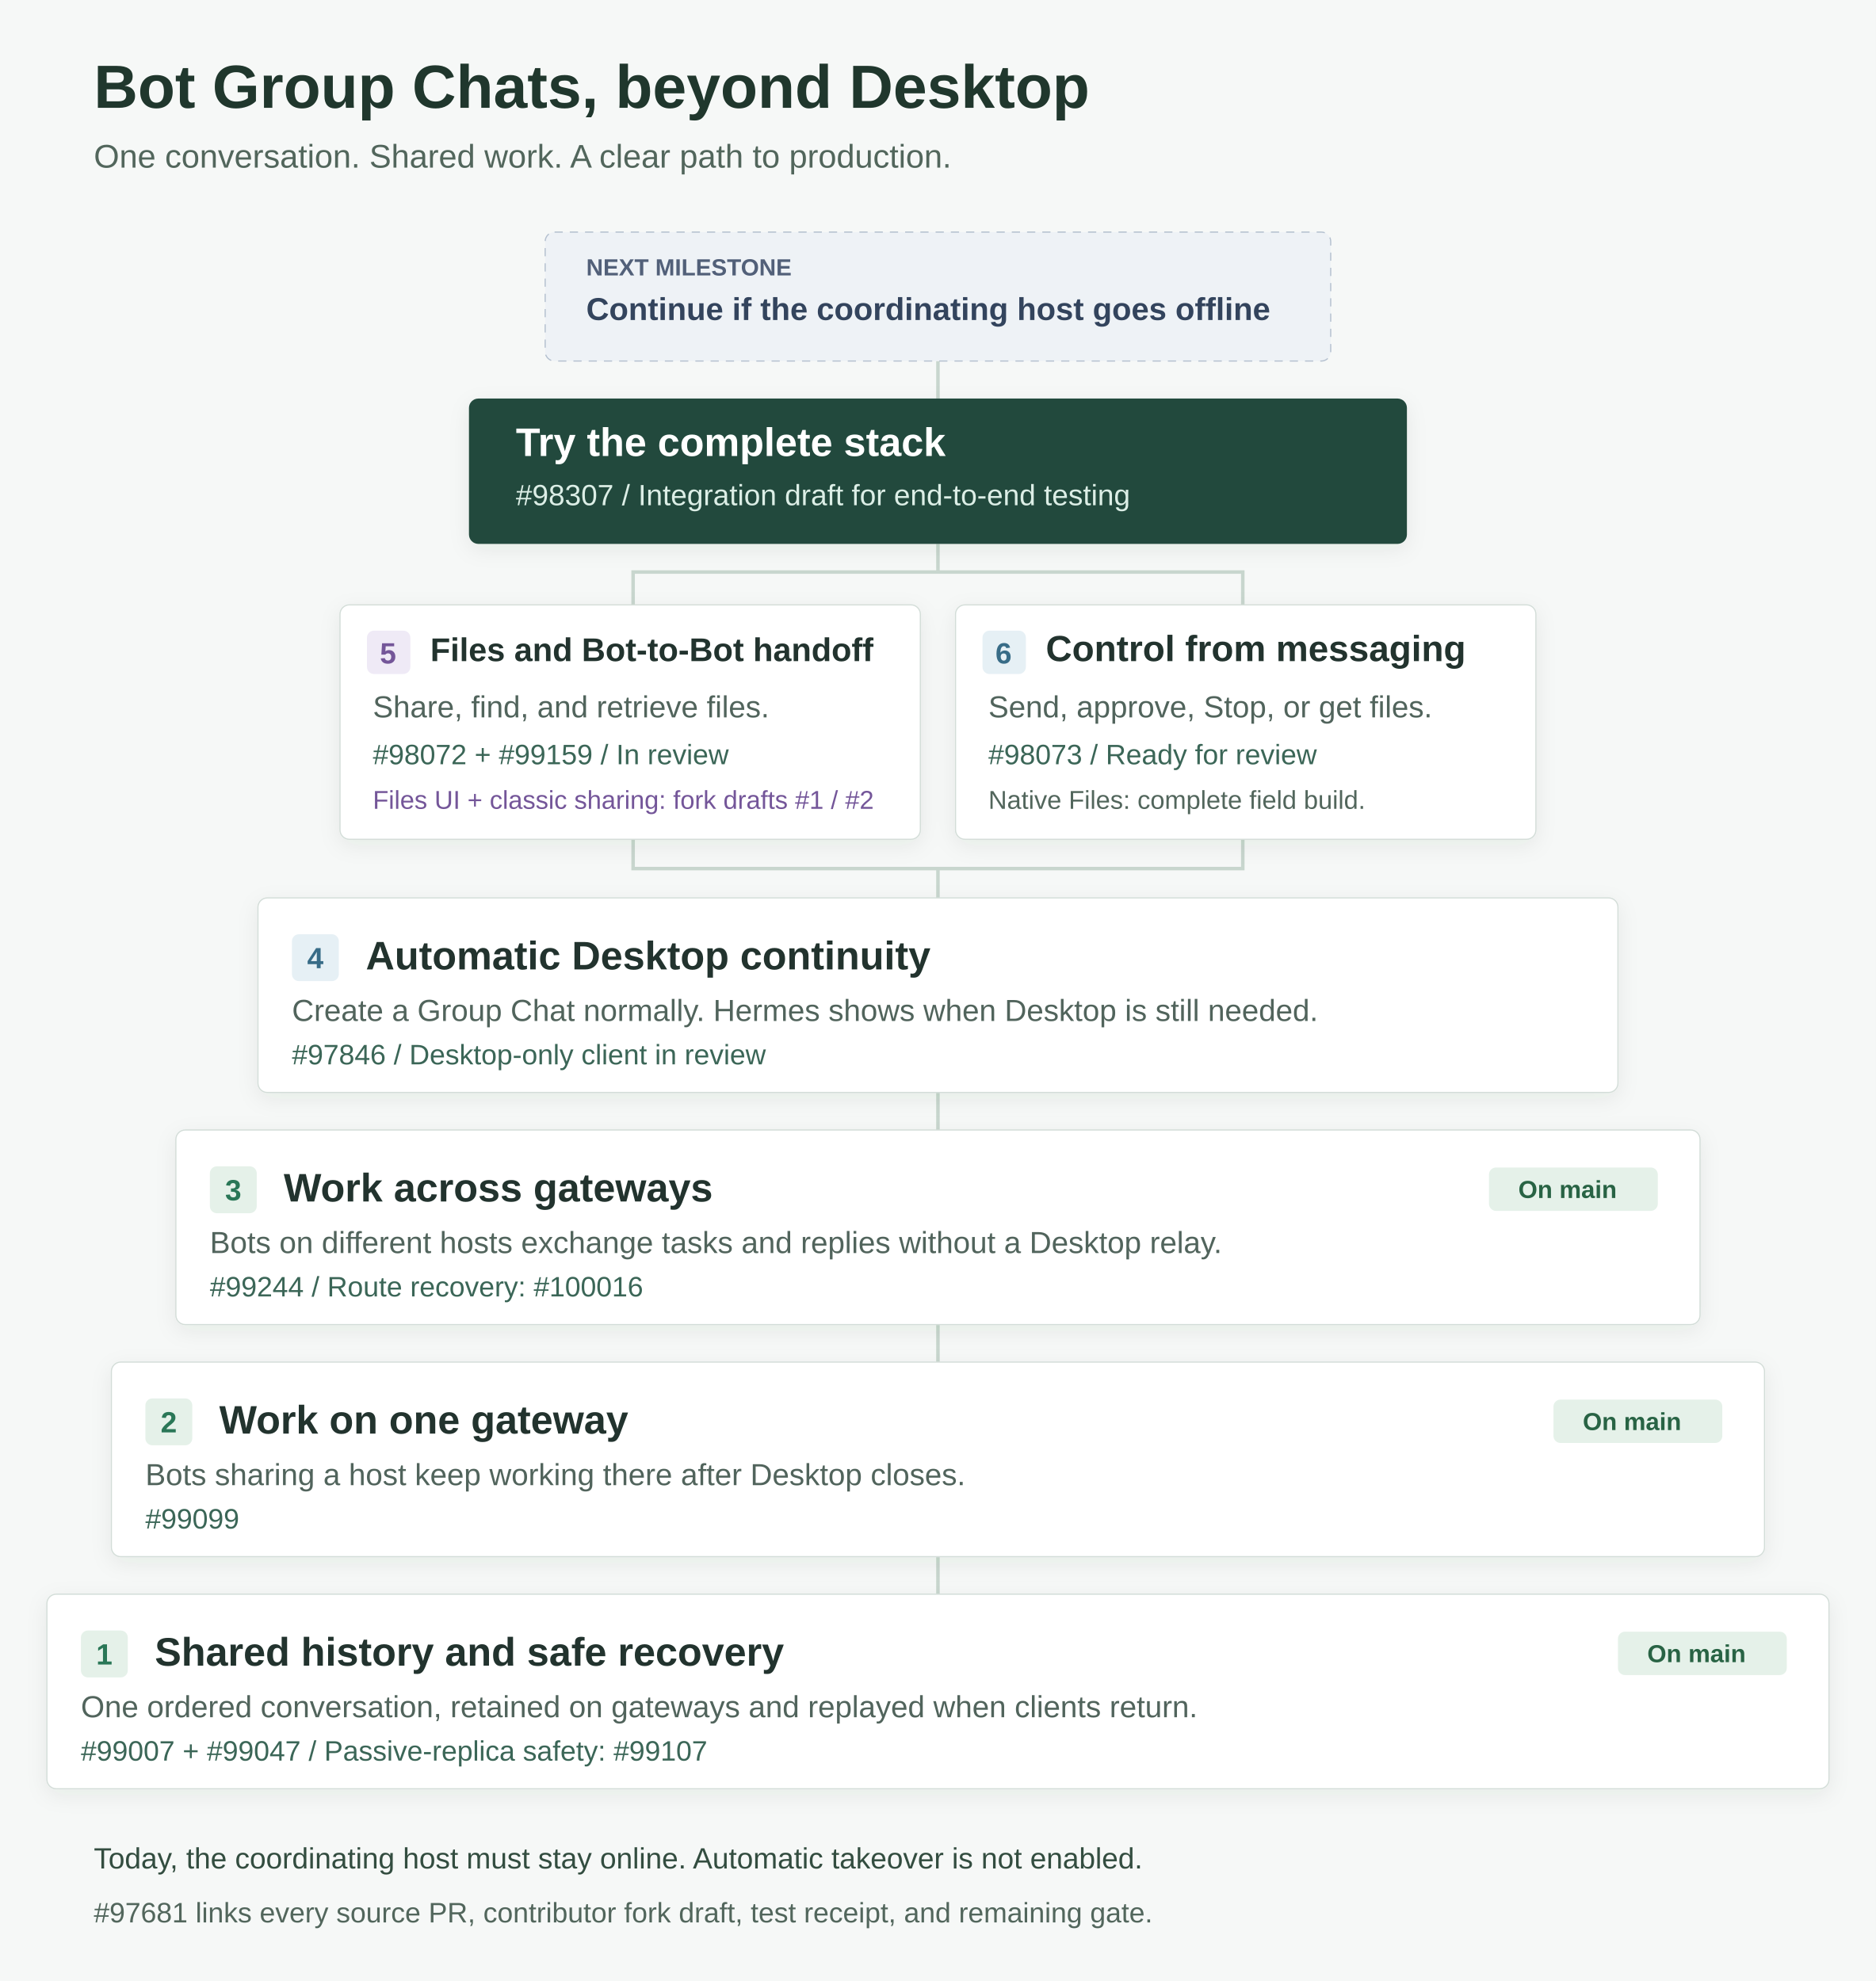
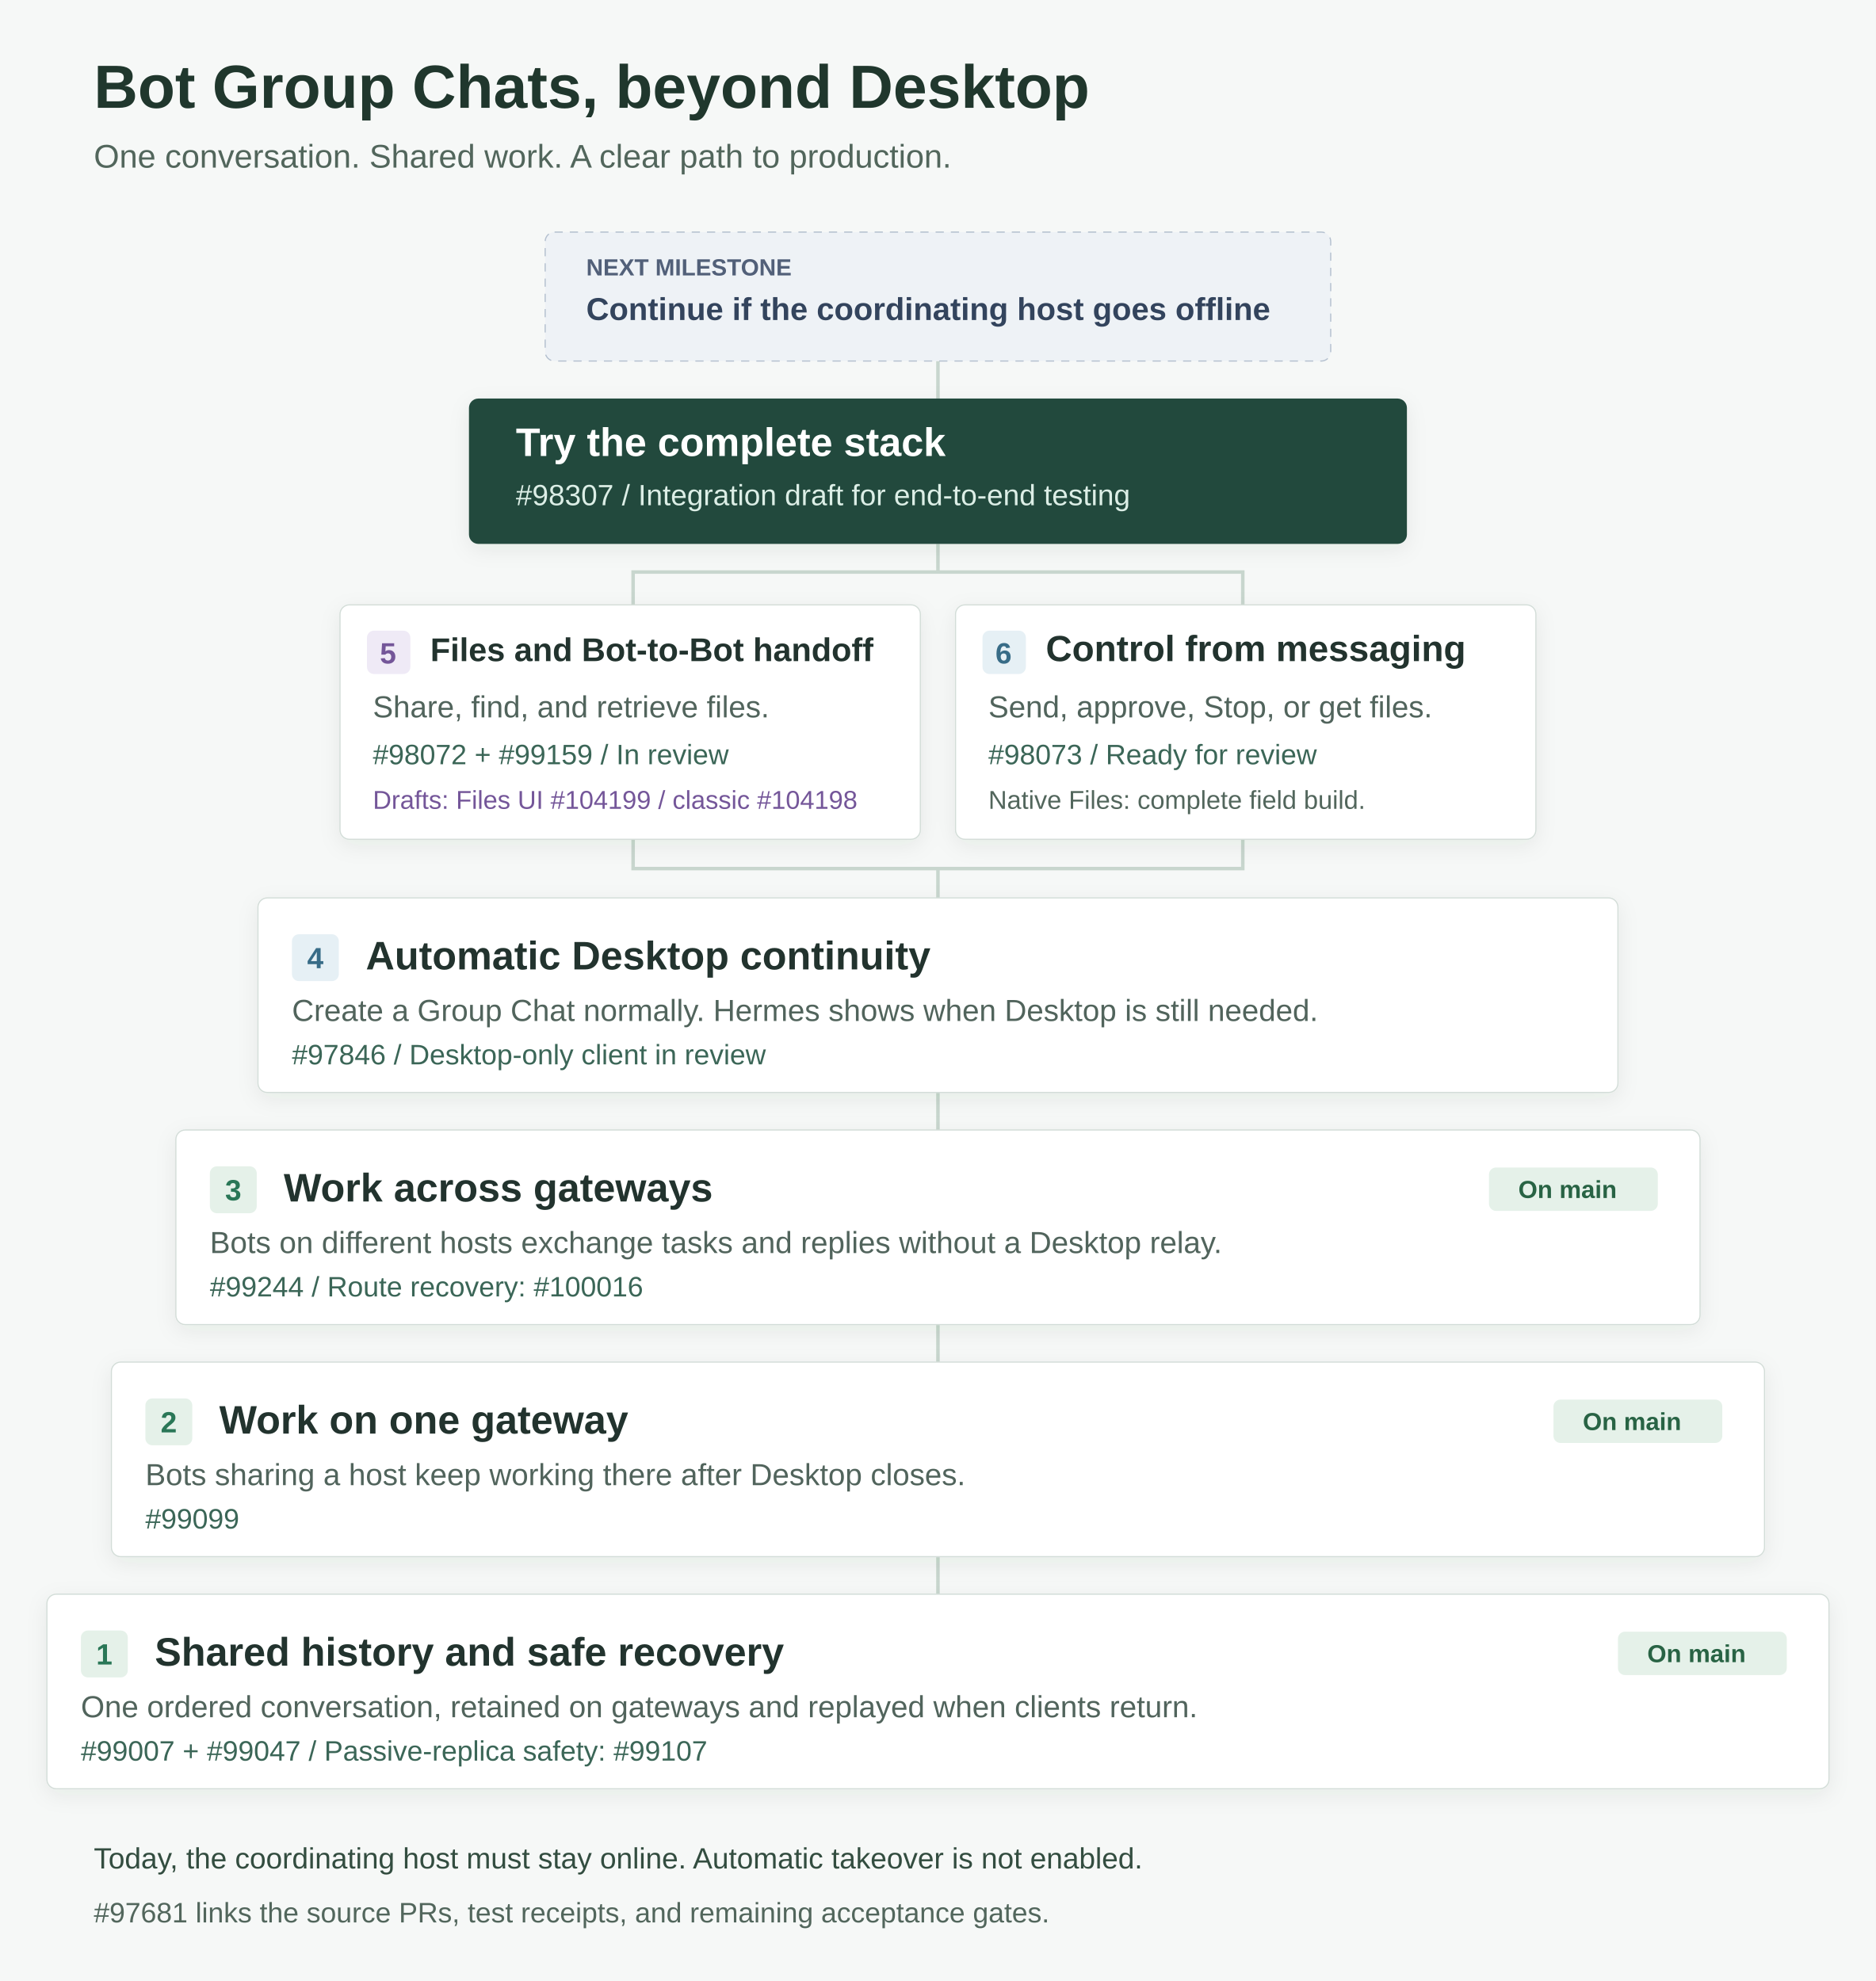
<svg xmlns="http://www.w3.org/2000/svg" width="1600" height="1690" viewBox="0 0 1600 1690" role="img" aria-labelledby="title desc">
  <defs>
    <filter id="shadow" x="-10%" y="-15%" width="120%" height="140%">
      <feDropShadow dx="0" dy="5" stdDeviation="9" flood-color="#273e38" flood-opacity=".07" />
    </filter>
    <style>
      text { font-family: Arial, Helvetica, sans-serif; letter-spacing: 0; }
      .heading { font-size: 34px; font-weight: 700; fill: #22332e; }
      .body { font-size: 26px; fill: #51645c; }
      .ref { font-size: 24px; fill: #3b6657; }
      .number { font-size: 25px; font-weight: 700; }
      .status { font-size: 21px; font-weight: 700; }
      .line { stroke: #c8d6ce; stroke-width: 3; fill: none; }
    </style>
  </defs>
  <rect width="1600" height="1690" fill="#f6f8f7" />
  <text x="80" y="92" font-size="52" font-weight="700" fill="#20372d">Bot Group Chats, beyond Desktop</text>
  <text x="80" y="143" font-size="28" fill="#52665c">One conversation. Shared work. A clear path to production.</text>
  <path class="line" d="M800 308V340M800 464V488M800 488H540V516M800 488H1060V516M540 716V741H800V766M1060 716V741H800M800 932V964M800 1130V1162M800 1328V1360" />
  <rect x="465" y="198" width="670" height="110" rx="8" fill="#eef2f6" stroke="#b4c0cf" stroke-dasharray="7 6" />
  <text x="500" y="235" font-size="20" font-weight="700" fill="#526079">NEXT MILESTONE</text>
  <text x="500" y="273" font-size="27" font-weight="700" fill="#33445d">Continue if the coordinating host goes offline</text>
  <rect x="400" y="340" width="800" height="124" rx="8" fill="#214a3c" filter="url(#shadow)" />
  <text x="440" y="389" font-size="34" font-weight="700" fill="#ffffff">Try the complete stack</text>
  <text x="440" y="431" font-size="25" fill="#dceee6">#98307  /  Integration draft for end-to-end testing</text>
  <g filter="url(#shadow)">
    <rect x="290" y="516" width="495" height="200" rx="8" fill="#ffffff" stroke="#d3ddd8" />
    <rect x="815" y="516" width="495" height="200" rx="8" fill="#ffffff" stroke="#d3ddd8" />
  </g>
  <rect x="313" y="538" width="37" height="37" rx="6" fill="#efeaf6" />
  <text x="324" y="566" class="number" fill="#745699">5</text>
  <text x="367" y="564" font-size="28" font-weight="700" fill="#22332e">Files and Bot-to-Bot handoff</text>
  <text x="318" y="612" class="body">Share, find, and retrieve files.</text>
  <text x="318" y="652" class="ref">#98072 + #99159  /  In review</text>
-   <text x="318" y="690" font-size="22" fill="#745699">Files UI + classic sharing: fork drafts #1 / #2</text>
+   <text x="318" y="690" font-size="22" fill="#745699">Drafts: Files UI #104199 / classic #104198</text>
  <rect x="838" y="538" width="37" height="37" rx="6" fill="#e6f0f5" />
  <text x="849" y="566" class="number" fill="#386c87">6</text>
  <text x="892" y="564" font-size="31" font-weight="700" fill="#22332e">Control from messaging</text>
  <text x="843" y="612" class="body">Send, approve, Stop, or get files.</text>
  <text x="843" y="652" class="ref">#98073  /  Ready for review</text>
  <text x="843" y="690" font-size="22" fill="#52665c">Native Files: complete field build.</text>
  <g filter="url(#shadow)">
    <rect x="220" y="766" width="1160" height="166" rx="8" fill="#ffffff" stroke="#d3ddd8" />
  </g>
  <rect x="249" y="797" width="40" height="40" rx="6" fill="#e6f0f5" />
  <text x="262" y="826" class="number" fill="#386c87">4</text>
  <text x="312" y="827" class="heading">Automatic Desktop continuity</text>
  <text x="249" y="871" class="body">Create a Group Chat normally. Hermes shows when Desktop is still needed.</text>
  <text x="249" y="908" class="ref">#97846  /  Desktop-only client in review</text>
  <g filter="url(#shadow)">
    <rect x="150" y="964" width="1300" height="166" rx="8" fill="#ffffff" stroke="#d3ddd8" />
  </g>
  <rect x="179" y="995" width="40" height="40" rx="6" fill="#e5f1e9" />
  <text x="192" y="1024" class="number" fill="#2a7757">3</text>
  <text x="242" y="1025" class="heading">Work across gateways</text>
  <text x="179" y="1069" class="body">Bots on different hosts exchange tasks and replies without a Desktop relay.</text>
  <text x="179" y="1106" class="ref">#99244  /  Route recovery: #100016</text>
  <rect x="1270" y="996" width="144" height="37" rx="6" fill="#e5f1e9" />
  <text x="1295" y="1022" class="status" fill="#286344">On main</text>
  <g filter="url(#shadow)">
    <rect x="95" y="1162" width="1410" height="166" rx="8" fill="#ffffff" stroke="#d3ddd8" />
  </g>
  <rect x="124" y="1193" width="40" height="40" rx="6" fill="#e5f1e9" />
  <text x="137" y="1222" class="number" fill="#2a7757">2</text>
  <text x="187" y="1223" class="heading">Work on one gateway</text>
  <text x="124" y="1267" class="body">Bots sharing a host keep working there after Desktop closes.</text>
  <text x="124" y="1304" class="ref">#99099</text>
  <rect x="1325" y="1194" width="144" height="37" rx="6" fill="#e5f1e9" />
  <text x="1350" y="1220" class="status" fill="#286344">On main</text>
  <g filter="url(#shadow)">
    <rect x="40" y="1360" width="1520" height="166" rx="8" fill="#ffffff" stroke="#d3ddd8" />
  </g>
  <rect x="69" y="1391" width="40" height="40" rx="6" fill="#e5f1e9" />
  <text x="82" y="1420" class="number" fill="#2a7757">1</text>
  <text x="132" y="1421" class="heading">Shared history and safe recovery</text>
  <text x="69" y="1465" class="body">One ordered conversation, retained on gateways and replayed when clients return.</text>
  <text x="69" y="1502" class="ref">#99007 + #99047  /  Passive-replica safety: #99107</text>
  <rect x="1380" y="1392" width="144" height="37" rx="6" fill="#e5f1e9" />
  <text x="1405" y="1418" class="status" fill="#286344">On main</text>
  <text x="80" y="1594" font-size="25" fill="#334d40">Today, the coordinating host must stay online. Automatic takeover is not enabled.</text>
-   <text x="80" y="1640" font-size="24" fill="#52665c">#97681 links every source PR, contributor fork draft, test receipt, and remaining gate.</text>
+   <text x="80" y="1640" font-size="24" fill="#52665c">#97681 links the source PRs, test receipts, and remaining acceptance gates.</text>
</svg>
